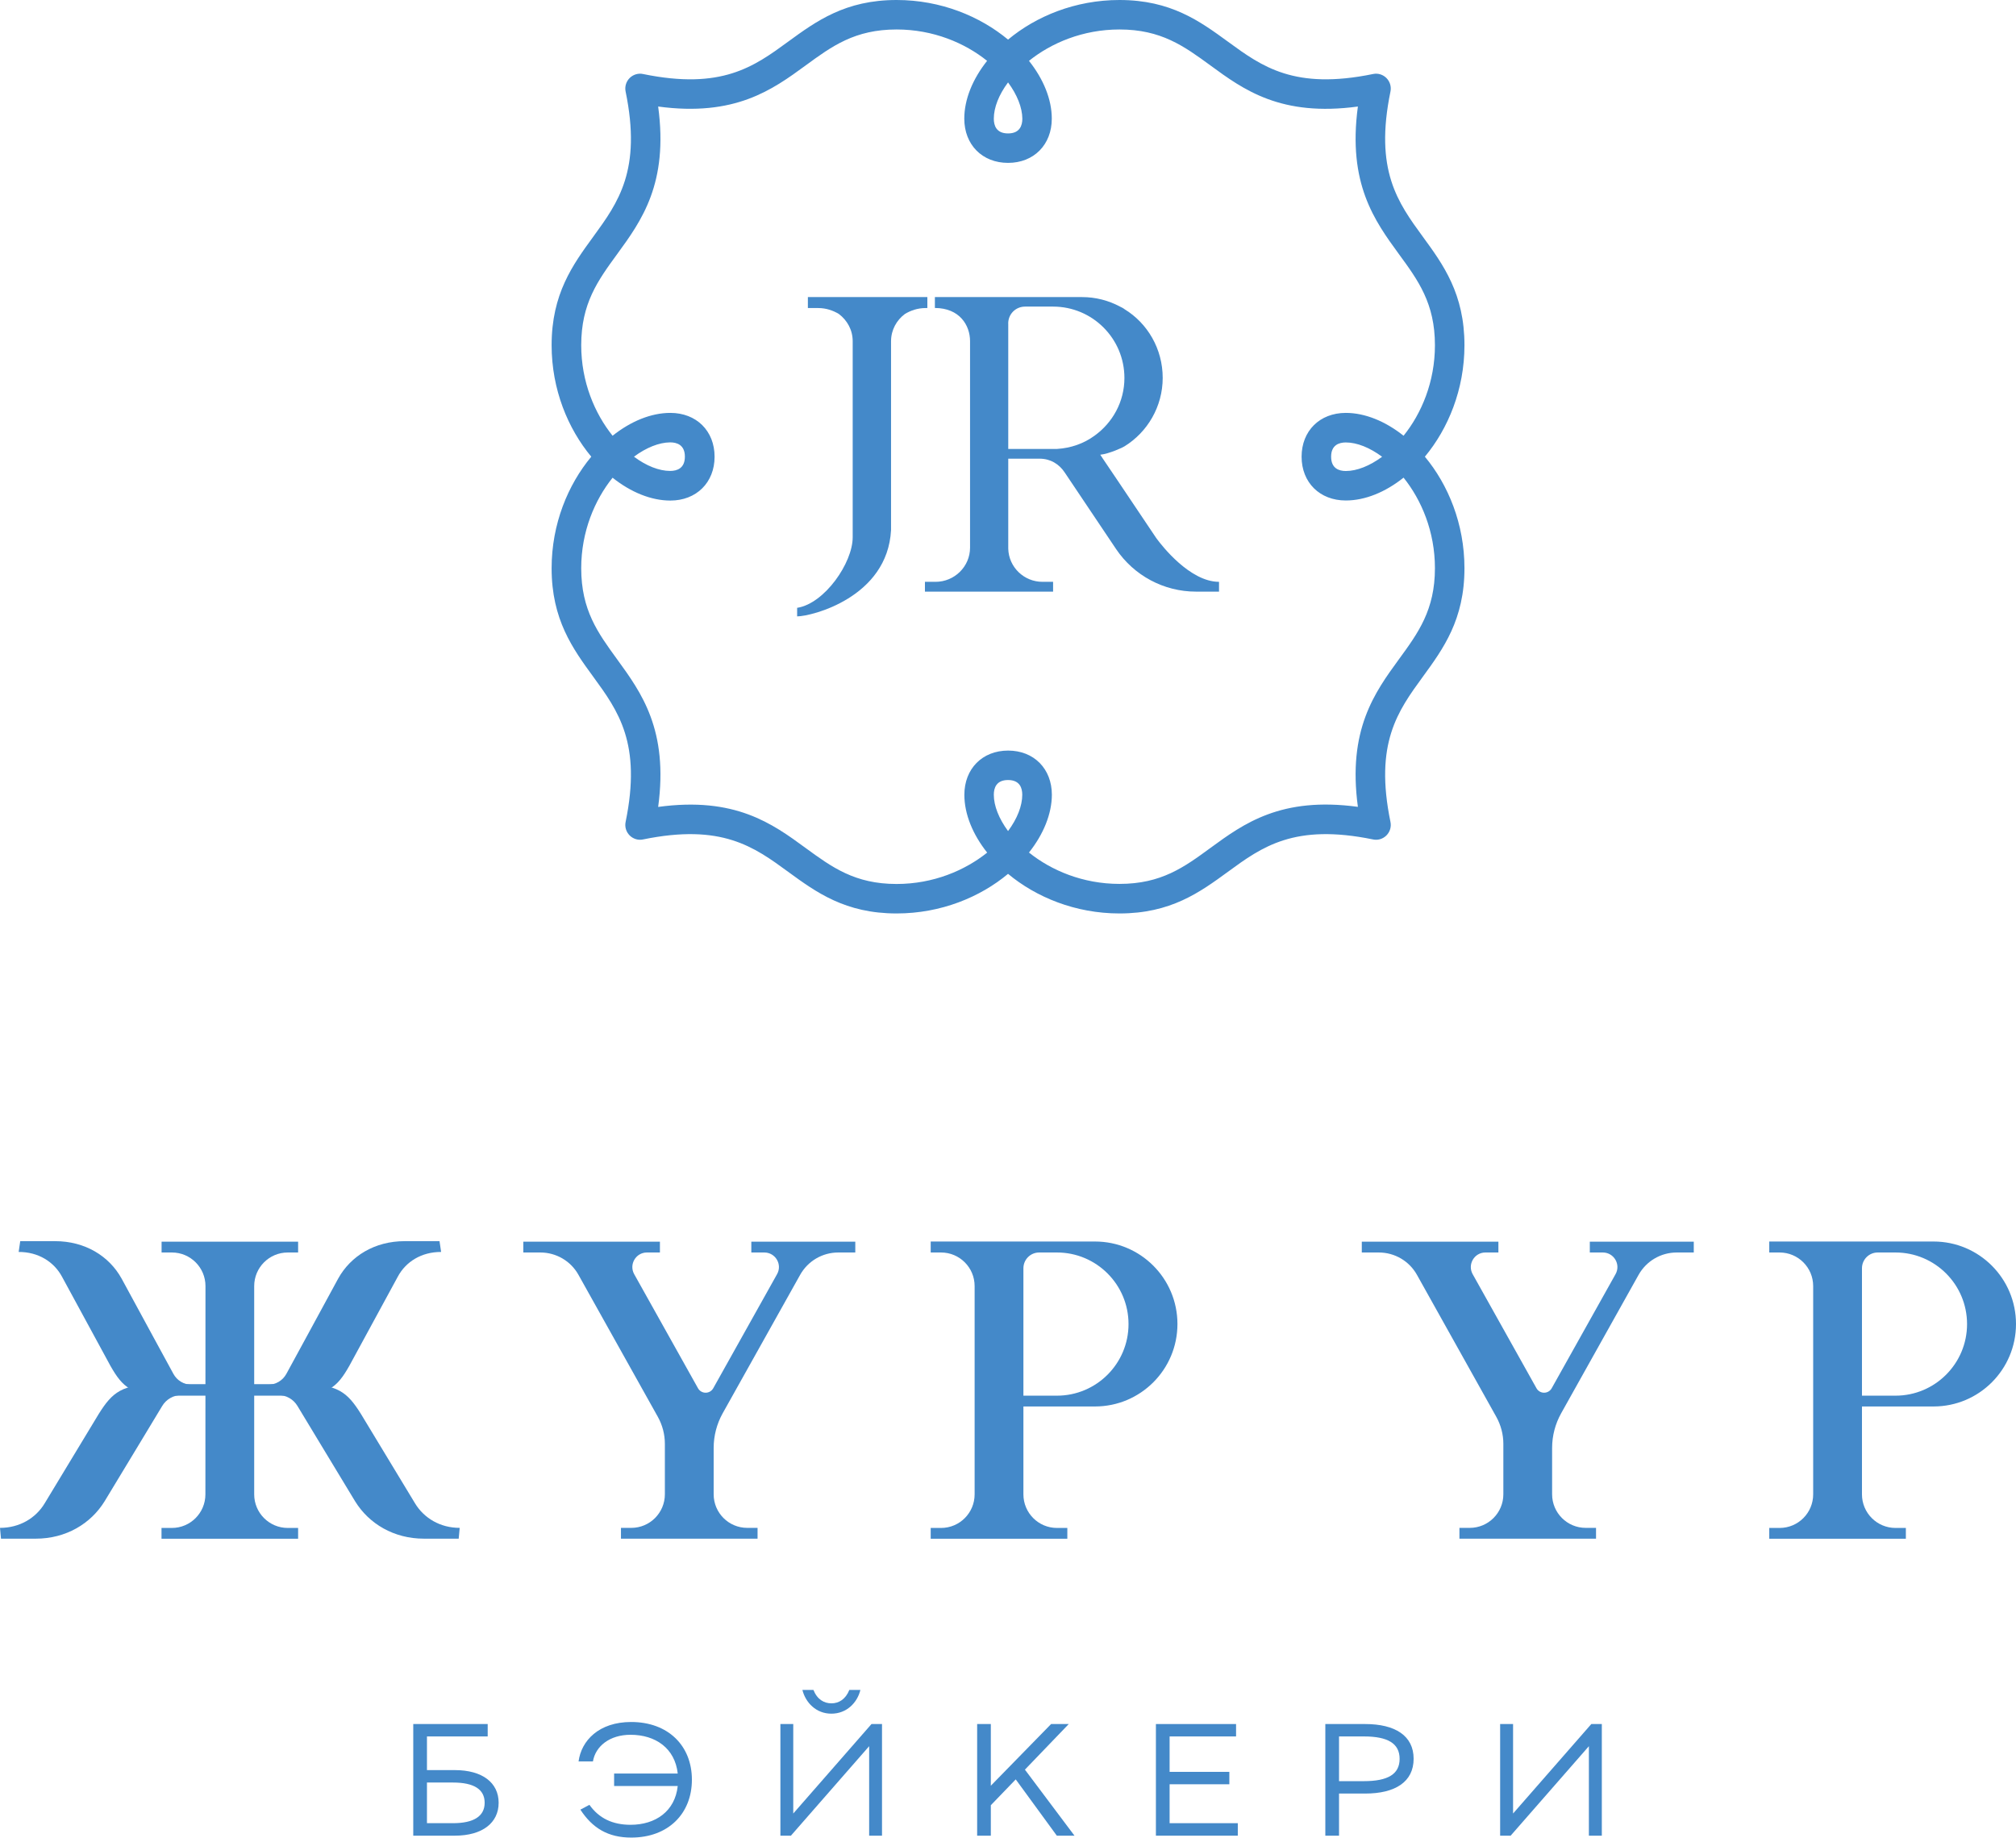
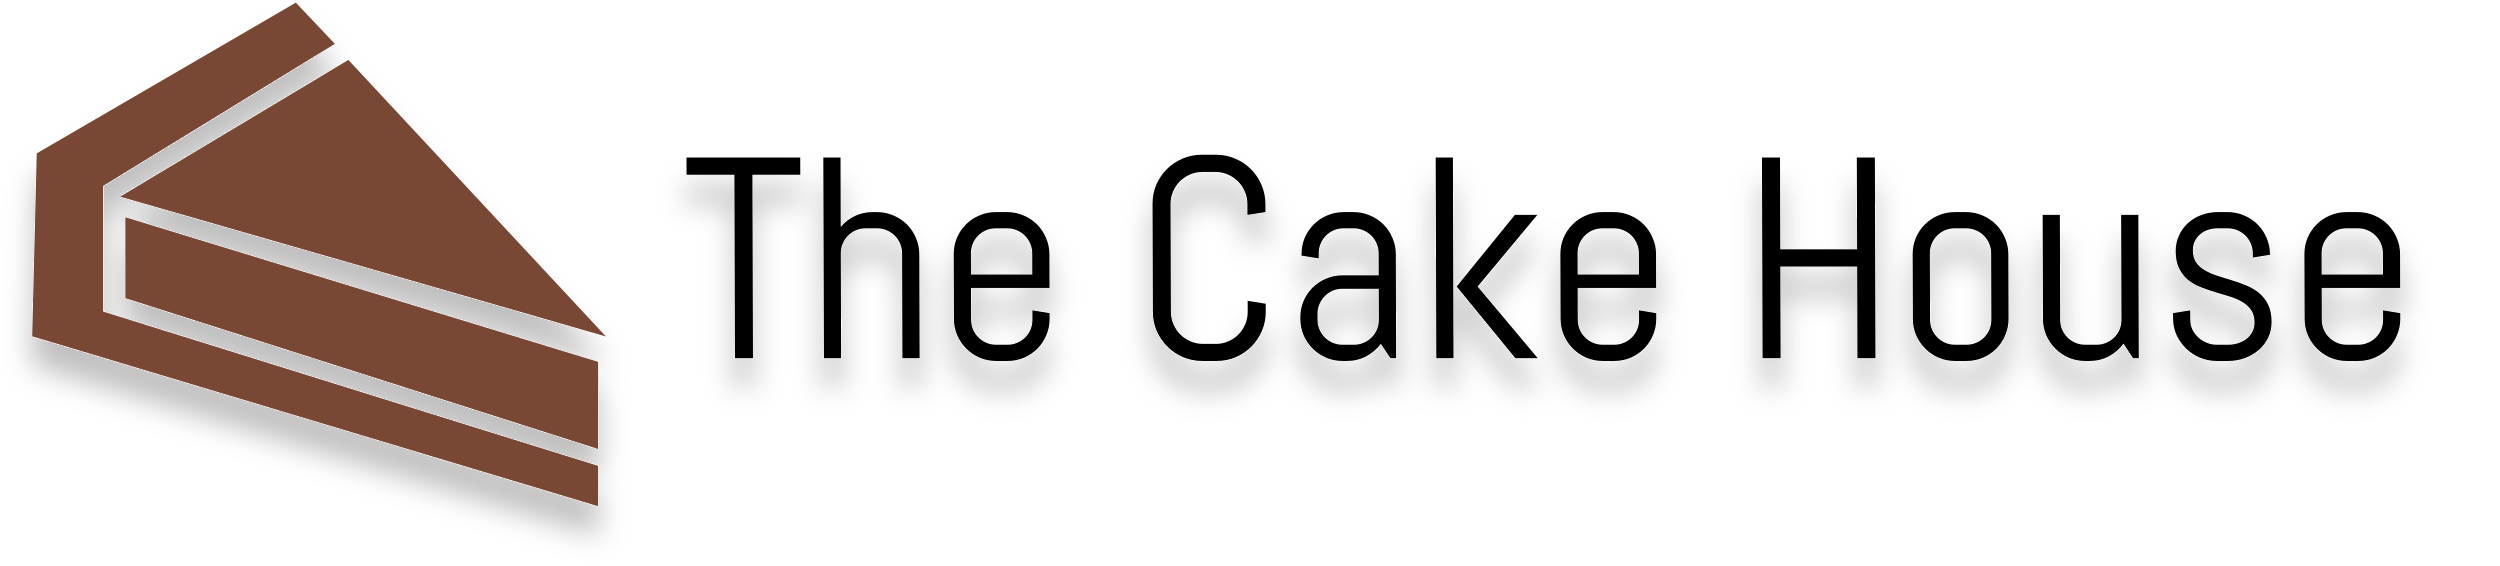
- <svg xmlns="http://www.w3.org/2000/svg" width="79" height="72" viewBox="0 0 79 72" fill="none">
-   <path d="M17.823 69.356C18.902 69.356 19.54 69.849 19.54 70.636C19.54 71.424 18.902 71.925 17.823 71.925H16.194V67.551H19.111V68.037H16.731V69.356H17.823ZM17.748 69.843H16.731V71.436H17.748C18.586 71.436 18.992 71.15 18.992 70.636C18.992 70.117 18.586 69.843 17.748 69.843Z" fill="#4489C9" />
-   <path d="M24.736 72C23.823 72 23.212 71.624 22.743 70.905L23.098 70.717C23.474 71.248 24.011 71.499 24.709 71.499C25.69 71.499 26.451 70.968 26.558 69.98H24.065V69.491H26.558C26.451 68.503 25.69 67.972 24.709 67.972C23.886 67.972 23.334 68.425 23.235 69.016H22.672C22.779 68.204 23.465 67.471 24.733 67.471C26.182 67.471 27.113 68.401 27.113 69.732C27.113 71.063 26.185 72 24.736 72Z" fill="#4489C9" />
-   <path d="M34.566 71.925H34.059V68.419L30.993 71.925H30.581V67.551H31.085V71.057L34.151 67.551H34.563V71.925H34.566ZM33.283 66.214H33.716C33.596 66.713 33.179 67.145 32.579 67.145C31.98 67.145 31.568 66.713 31.443 66.214H31.875C32.025 66.59 32.293 66.74 32.582 66.74C32.866 66.74 33.134 66.587 33.283 66.214Z" fill="#4489C9" />
-   <path d="M40.163 69.338L42.105 71.925H41.413L39.803 69.72L38.827 70.732V71.925H38.291V67.551H38.827V69.968L41.189 67.551H41.881L40.163 69.338Z" fill="#4489C9" />
-   <path d="M45.296 67.551H48.437V68.037H45.833V69.425H48.174V69.911H45.833V71.436H48.505V71.925H45.296V67.551Z" fill="#4489C9" />
-   <path d="M53.498 70.275H52.472V71.925H51.935V67.551H53.495C54.67 67.551 55.395 68.008 55.395 68.912C55.395 69.819 54.67 70.275 53.498 70.275ZM53.447 68.037H52.472V69.789H53.447C54.389 69.789 54.846 69.514 54.846 68.915C54.846 68.315 54.389 68.037 53.447 68.037Z" fill="#4489C9" />
-   <path d="M62.77 71.925H62.263V68.419L59.197 71.925H58.785V67.551H59.292V71.057L62.358 67.551H62.77V71.925Z" fill="#4489C9" />
-   <path d="M43.868 35.791C42.135 35.791 40.596 35.15 39.502 34.239C38.407 35.153 36.868 35.791 35.135 35.791C33.122 35.791 31.986 34.962 30.885 34.159C29.546 33.18 28.282 32.258 25.198 32.891C25.01 32.933 24.81 32.87 24.673 32.733C24.536 32.595 24.476 32.398 24.515 32.208C25.15 29.125 24.226 27.857 23.248 26.517C22.445 25.416 21.616 24.279 21.616 22.265C21.616 20.529 22.257 18.992 23.17 17.894C22.257 16.799 21.616 15.259 21.616 13.526C21.616 11.512 22.445 10.375 23.248 9.274C24.226 7.931 25.15 6.666 24.515 3.584C24.476 3.393 24.536 3.196 24.673 3.058C24.81 2.921 25.01 2.859 25.198 2.9C28.279 3.533 29.546 2.611 30.885 1.632C31.986 0.83 33.122 0 35.135 0C36.871 0 38.407 0.642 39.502 1.552C40.596 0.639 42.135 0 43.868 0C45.881 0 47.017 0.83 48.118 1.632C49.457 2.611 50.724 3.533 53.805 2.9C53.999 2.859 54.193 2.921 54.33 3.058C54.467 3.196 54.527 3.396 54.488 3.584C53.853 6.666 54.777 7.934 55.755 9.274C56.558 10.372 57.387 11.512 57.387 13.526C57.387 15.262 56.746 16.799 55.836 17.894C56.748 18.989 57.387 20.529 57.387 22.265C57.387 24.279 56.558 25.416 55.755 26.517C54.777 27.86 53.853 29.125 54.488 32.208C54.527 32.398 54.467 32.595 54.33 32.733C54.193 32.87 53.996 32.933 53.805 32.891C50.721 32.258 49.457 33.18 48.118 34.159C47.017 34.962 45.881 35.791 43.868 35.791ZM40.322 33.404C41.196 34.105 42.433 34.633 43.868 34.633C45.505 34.633 46.4 33.98 47.435 33.222C48.738 32.27 50.199 31.205 53.211 31.614C52.803 28.6 53.868 27.135 54.819 25.831C55.577 24.793 56.23 23.898 56.23 22.262C56.23 20.827 55.702 19.589 55.001 18.715C54.285 19.285 53.492 19.61 52.737 19.61C51.717 19.61 51.005 18.906 51.005 17.894C51.005 16.883 51.717 16.178 52.737 16.178C53.489 16.178 54.285 16.504 55.001 17.073C55.705 16.199 56.23 14.961 56.23 13.526C56.23 11.888 55.577 10.992 54.819 9.957C53.868 8.653 52.803 7.191 53.211 4.174C50.196 4.583 48.735 3.518 47.435 2.566C46.397 1.808 45.502 1.155 43.868 1.155C42.433 1.155 41.196 1.683 40.322 2.384C40.891 3.1 41.216 3.894 41.216 4.649C41.216 5.669 40.513 6.382 39.502 6.382C38.49 6.382 37.787 5.669 37.787 4.649C37.787 3.897 38.112 3.1 38.681 2.384C37.807 1.683 36.57 1.155 35.135 1.155C33.498 1.155 32.603 1.808 31.568 2.566C30.265 3.518 28.801 4.58 25.791 4.174C26.2 7.191 25.135 8.653 24.184 9.957C23.427 10.995 22.776 11.891 22.776 13.526C22.776 14.961 23.304 16.199 24.005 17.073C24.721 16.504 25.514 16.178 26.269 16.178C27.289 16.178 28.002 16.883 28.002 17.894V17.897C28.002 18.906 27.289 19.613 26.269 19.613C25.517 19.613 24.721 19.288 24.005 18.718C23.304 19.592 22.776 20.83 22.776 22.265C22.776 23.904 23.43 24.799 24.184 25.834C25.132 27.138 26.2 28.6 25.791 31.617C28.804 31.205 30.268 32.273 31.568 33.225C32.606 33.983 33.501 34.636 35.135 34.636C36.57 34.636 37.807 34.108 38.684 33.407C38.115 32.691 37.79 31.894 37.79 31.142C37.79 30.122 38.493 29.409 39.505 29.409C40.516 29.409 41.219 30.122 41.219 31.142C41.216 31.891 40.891 32.688 40.322 33.404ZM39.502 30.563C39.039 30.563 38.944 30.877 38.944 31.139C38.944 31.575 39.144 32.076 39.502 32.563C39.862 32.079 40.059 31.575 40.059 31.139C40.059 30.877 39.964 30.563 39.502 30.563ZM52.737 17.336C52.475 17.336 52.162 17.435 52.162 17.894C52.162 18.357 52.475 18.455 52.737 18.455C53.173 18.455 53.674 18.255 54.16 17.897C53.674 17.536 53.173 17.336 52.737 17.336ZM24.843 17.894C25.326 18.255 25.827 18.452 26.263 18.452C26.525 18.452 26.838 18.354 26.838 17.894V17.891C26.838 17.432 26.525 17.333 26.263 17.333C25.827 17.336 25.326 17.536 24.843 17.894ZM39.502 3.229C39.141 3.712 38.944 4.213 38.944 4.652C38.944 4.914 39.039 5.228 39.502 5.228C39.964 5.228 40.062 4.914 40.062 4.652C40.059 4.216 39.859 3.712 39.502 3.229Z" fill="#4489C9" />
-   <path d="M34.917 20.767V13.362C34.92 12.926 35.135 12.544 35.46 12.302C35.687 12.165 35.961 12.07 36.269 12.07H36.34V11.64H31.658V12.07H32.063C32.371 12.07 32.645 12.165 32.872 12.302C33.2 12.55 33.414 12.929 33.414 13.371V21.051C33.414 22.056 32.314 23.641 31.249 23.814H31.237V24.151C31.801 24.151 34.78 23.408 34.917 20.767Z" fill="#4489C9" />
-   <path d="M38.013 13.368V21.457C38.013 22.2 37.402 22.797 36.662 22.797H36.245V23.181H41.267V22.797H40.849C40.128 22.797 39.531 22.224 39.51 21.502V17.972H40.742C41.154 17.972 41.506 18.177 41.732 18.527L43.736 21.514C44.434 22.549 45.603 23.181 46.865 23.181H47.769V22.797C46.629 22.797 45.526 21.376 45.335 21.117C45.311 21.084 45.302 21.072 45.302 21.072L43.79 18.819L43.218 17.972L43.116 17.817C43.465 17.781 44.008 17.53 44.065 17.488C44.965 16.933 45.562 15.931 45.562 14.806C45.562 13.666 44.965 12.663 44.065 12.114C44.008 12.067 43.951 12.046 43.883 12.01C43.441 11.774 42.937 11.64 42.397 11.64H36.635V12.067C37.605 12.07 38.013 12.747 38.013 13.368ZM39.508 12.678C39.508 12.305 39.8 12.013 40.172 12.013H41.267C42.809 12.013 44.062 13.263 44.062 14.809C44.062 15.743 43.599 16.563 42.889 17.073C42.472 17.378 41.965 17.557 41.425 17.59H39.51V12.678H39.508Z" fill="#4489C9" />
-   <path d="M62.299 48.651V49.075H62.809C63.244 49.075 63.522 49.544 63.307 49.925L60.807 54.392C60.676 54.628 60.339 54.628 60.208 54.392L57.709 49.925C57.497 49.544 57.772 49.075 58.207 49.075H58.717V48.651H53.364V49.075H54.032C54.652 49.075 55.224 49.409 55.526 49.952L58.636 55.517C58.815 55.84 58.911 56.203 58.911 56.571V58.549C58.911 59.274 58.323 59.865 57.596 59.865H57.19V60.288H62.543V59.865H62.138C61.413 59.865 60.822 59.277 60.822 58.549V56.732C60.822 56.257 60.945 55.789 61.177 55.374L64.21 49.952C64.515 49.409 65.084 49.075 65.705 49.075H66.373V48.651H62.299Z" fill="#4489C9" />
-   <path d="M36.471 48.651V49.075H36.877C37.602 49.075 38.192 49.663 38.192 50.391V58.552C38.192 59.277 37.605 59.868 36.877 59.868H36.471V60.291H41.825V59.868H41.419C40.694 59.868 40.104 59.28 40.104 58.552V55.678V55.111V54.688V54.157V49.693C40.104 49.353 40.378 49.075 40.721 49.075H41.419C42.967 49.075 44.223 50.331 44.223 51.88C44.223 53.428 42.967 54.685 41.419 54.685H39.824V55.108H42.91C44.694 55.108 46.14 53.661 46.14 51.877C46.14 50.093 44.694 48.645 42.91 48.645H36.471V48.651Z" fill="#4489C9" />
-   <path d="M16.26 58.898L14.142 55.398C13.609 54.547 13.233 54.234 11.828 54.234H11.249H9.934L9.896 54.658H10.88C11.22 54.658 11.503 54.831 11.658 55.091L12.538 56.547L13.913 58.82C14.459 59.709 15.44 60.288 16.609 60.288H17.975L18.014 59.865C17.25 59.865 16.612 59.483 16.26 58.898Z" fill="#4489C9" />
-   <path d="M15.589 50.021L13.686 53.521C13.203 54.371 12.848 54.685 11.443 54.685H10.865H9.55L9.487 54.261H10.471C10.811 54.261 11.082 54.088 11.223 53.828L12.016 52.372L13.251 50.099C13.743 49.209 14.688 48.631 15.857 48.631H17.223L17.286 49.054C16.519 49.051 15.902 49.436 15.589 50.021Z" fill="#4489C9" />
-   <path d="M1.754 58.898L3.871 55.398C4.405 54.547 4.781 54.234 6.185 54.234H6.764H8.079L8.118 54.658H7.134C6.794 54.658 6.511 54.831 6.355 55.091L5.476 56.547L4.101 58.82C3.555 59.709 2.574 60.288 1.405 60.288H0.039L0 59.865C0.766 59.865 1.405 59.483 1.754 58.898Z" fill="#4489C9" />
-   <path d="M2.428 50.021L4.33 53.521C4.814 54.371 5.168 54.685 6.573 54.685H7.152H8.467L8.53 54.261H7.545C7.205 54.261 6.934 54.088 6.794 53.828L6.001 52.372L4.766 50.099C4.274 49.209 3.328 48.631 2.159 48.631H0.793L0.731 49.054C1.497 49.051 2.112 49.436 2.428 50.021Z" fill="#4489C9" />
-   <path d="M8.049 58.552C8.049 59.277 7.462 59.868 6.734 59.868H6.329V60.291H11.682V59.868H11.276C10.552 59.868 9.961 59.28 9.961 58.552V50.391C9.961 49.666 10.549 49.075 11.276 49.075H11.682V48.651H6.332V49.075H6.737C7.462 49.075 8.052 49.663 8.052 50.391L8.049 58.552Z" fill="#4489C9" />
-   <path d="M29.442 48.651V49.075H29.952C30.387 49.075 30.665 49.544 30.45 49.925L27.951 54.392C27.82 54.628 27.483 54.628 27.351 54.392L24.852 49.925C24.64 49.544 24.915 49.075 25.35 49.075H25.86V48.651H20.507V49.075H21.175C21.795 49.075 22.368 49.409 22.669 49.952L25.78 55.517C25.959 55.84 26.054 56.203 26.054 56.571V58.549C26.054 59.274 25.466 59.865 24.739 59.865H24.333V60.288H29.686V59.865H29.281C28.556 59.865 27.966 59.277 27.966 58.549V56.732C27.966 56.257 28.088 55.789 28.32 55.374L31.354 49.952C31.658 49.409 32.227 49.075 32.848 49.075H33.516V48.651H29.442Z" fill="#4489C9" />
-   <path d="M69.331 48.651V49.075H69.737C70.462 49.075 71.052 49.663 71.052 50.391V58.552C71.052 59.277 70.465 59.868 69.737 59.868H69.331V60.291H74.684V59.868H74.279C73.554 59.868 72.964 59.28 72.964 58.552V55.678V55.111V54.688V54.157V49.693C72.964 49.353 73.238 49.075 73.581 49.075H74.279C75.827 49.075 77.082 50.331 77.082 51.88C77.082 53.428 75.827 54.685 74.279 54.685H72.683V55.108H75.77C77.554 55.108 79 53.661 79 51.877C79 50.093 77.554 48.645 75.77 48.645H69.331V48.651Z" fill="#4489C9" />
+ <svg xmlns="http://www.w3.org/2000/svg" width="349" height="79" viewBox="0 0 349 79" fill="none">
+   <g filter="url(#filter0_d_356_3009)">
+     <path d="M18 27.292L83 46L48.54 9L18 27.292Z" fill="#794835" stroke="#794835" />
+     <path d="M18 41.262V31L83 50.883V62L18 41.262Z" fill="#794835" stroke="#794835" />
+     <path d="M13.897 25.673L45.965 6.018L41.207 1L5.621 21.7L5 46.582L83 70V65.4L13.897 43.864V25.673Z" fill="#794835" stroke="#794835" />
+     <path d="M105.04 24.395L105.116 50H102.596L102.52 24.395H95.841L95.834 21.992H111.712L111.72 24.395H105.04ZM125.975 50L125.932 35.352C125.93 34.87 125.838 34.42 125.654 34.004C125.471 33.574 125.222 33.203 124.909 32.891C124.595 32.578 124.224 32.331 123.793 32.148C123.376 31.966 122.927 31.875 122.445 31.875H120.843C120.362 31.875 119.906 31.966 119.477 32.148C119.061 32.331 118.697 32.578 118.385 32.891C118.074 33.203 117.828 33.574 117.647 34.004C117.465 34.42 117.376 34.87 117.377 35.352L117.421 50H115.018L114.935 21.992H117.337L117.366 31.68C117.911 31.029 118.567 30.521 119.334 30.156C120.101 29.792 120.934 29.609 121.833 29.609H122.438C123.245 29.609 124.008 29.765 124.725 30.078C125.442 30.378 126.068 30.794 126.603 31.328C127.139 31.862 127.557 32.487 127.859 33.203C128.174 33.919 128.332 34.681 128.335 35.488L128.378 50H125.975ZM146.525 44.512C146.528 45.319 146.374 46.081 146.063 46.797C145.766 47.513 145.351 48.138 144.819 48.672C144.287 49.206 143.663 49.629 142.948 49.941C142.233 50.241 141.471 50.391 140.664 50.391H139.062C138.255 50.391 137.493 50.241 136.776 49.941C136.059 49.629 135.433 49.206 134.897 48.672C134.362 48.138 133.937 47.513 133.622 46.797C133.32 46.081 133.168 45.319 133.166 44.512L133.139 35.488C133.137 34.681 133.284 33.919 133.582 33.203C133.892 32.487 134.313 31.862 134.846 31.328C135.378 30.794 136.002 30.378 136.717 30.078C137.432 29.765 138.193 29.609 139.001 29.609H140.602C141.41 29.609 142.172 29.765 142.889 30.078C143.606 30.378 144.232 30.794 144.767 31.328C145.303 31.862 145.721 32.487 146.023 33.203C146.338 33.919 146.496 34.681 146.499 35.488L146.513 40.195H135.556L135.569 44.648C135.57 45.13 135.663 45.586 135.846 46.016C136.03 46.432 136.278 46.797 136.592 47.109C136.905 47.422 137.271 47.669 137.688 47.851C138.118 48.034 138.574 48.125 139.056 48.125H140.657C141.139 48.125 141.588 48.034 142.004 47.851C142.433 47.669 142.804 47.422 143.115 47.109C143.427 46.797 143.673 46.432 143.854 46.016C144.035 45.586 144.125 45.13 144.124 44.648L144.12 43.32L146.523 43.711L146.525 44.512ZM144.096 35.352C144.094 34.87 144.002 34.42 143.818 34.004C143.635 33.574 143.386 33.203 143.073 32.891C142.759 32.578 142.388 32.331 141.957 32.148C141.54 31.966 141.091 31.875 140.609 31.875H139.007C138.526 31.875 138.07 31.966 137.641 32.148C137.225 32.331 136.861 32.578 136.549 32.891C136.238 33.203 135.992 33.574 135.811 34.004C135.63 34.42 135.54 34.87 135.541 35.352L135.55 38.32H144.105L144.096 35.352ZM176.698 43.516C176.701 44.466 176.521 45.358 176.159 46.191C175.81 47.025 175.324 47.754 174.701 48.379C174.078 49.004 173.35 49.498 172.518 49.863C171.686 50.215 170.794 50.391 169.844 50.391H167.852C166.901 50.391 166.002 50.215 165.155 49.863C164.32 49.498 163.59 49.004 162.963 48.379C162.336 47.754 161.839 47.025 161.472 46.191C161.118 45.358 160.939 44.466 160.937 43.516L160.892 28.477C160.889 27.526 161.062 26.634 161.411 25.801C161.773 24.967 162.266 24.238 162.889 23.613C163.512 22.988 164.24 22.5 165.072 22.148C165.917 21.784 166.815 21.602 167.766 21.602H169.758C170.709 21.602 171.601 21.784 172.436 22.148C173.27 22.5 174 22.988 174.627 23.613C175.254 24.238 175.745 24.967 176.099 25.801C176.466 26.634 176.651 27.526 176.654 28.477L176.657 29.609L174.139 30L174.134 28.477C174.132 27.852 174.013 27.272 173.777 26.738C173.541 26.191 173.221 25.716 172.816 25.312C172.411 24.909 171.935 24.59 171.387 24.355C170.853 24.121 170.273 24.004 169.648 24.004H167.89C167.265 24.004 166.68 24.121 166.133 24.355C165.6 24.59 165.126 24.909 164.711 25.312C164.308 25.716 163.99 26.191 163.758 26.738C163.525 27.272 163.409 27.852 163.411 28.477L163.456 43.516C163.458 44.141 163.577 44.726 163.813 45.273C164.049 45.807 164.369 46.282 164.774 46.699C165.192 47.103 165.668 47.422 166.203 47.656C166.75 47.891 167.337 48.008 167.962 48.008H169.719C170.344 48.008 170.924 47.891 171.457 47.656C172.003 47.422 172.477 47.103 172.88 46.699C173.282 46.282 173.6 45.807 173.832 45.273C174.065 44.726 174.181 44.141 174.179 43.516L174.174 41.992L176.695 42.402L176.698 43.516ZM194.1 50L192.766 48.008C192.222 48.724 191.54 49.303 190.721 49.746C189.902 50.176 189.004 50.391 188.027 50.391H187.422C186.615 50.391 185.852 50.241 185.135 49.941C184.418 49.629 183.792 49.206 183.257 48.672C182.721 48.138 182.296 47.513 181.981 46.797C181.68 46.081 181.528 45.319 181.525 44.512L181.525 44.316C181.522 43.509 181.67 42.747 181.967 42.031C182.278 41.315 182.699 40.69 183.231 40.156C183.764 39.622 184.387 39.206 185.103 38.906C185.818 38.594 186.579 38.437 187.386 38.437H192.464L192.455 35.352C192.454 34.87 192.361 34.42 192.178 34.004C191.994 33.574 191.746 33.203 191.432 32.891C191.119 32.578 190.747 32.331 190.317 32.148C189.9 31.966 189.45 31.875 188.968 31.875H187.562C187.08 31.875 186.625 31.966 186.196 32.148C185.78 32.331 185.416 32.578 185.104 32.891C184.793 33.203 184.546 33.574 184.365 34.004C184.184 34.42 184.094 34.87 184.096 35.352L184.098 36.074L181.695 35.684L181.694 35.488C181.692 34.681 181.839 33.919 182.136 33.203C182.447 32.487 182.868 31.862 183.4 31.328C183.933 30.794 184.556 30.378 185.272 30.078C185.987 29.765 186.748 29.609 187.555 29.609H188.962C189.769 29.609 190.531 29.765 191.248 30.078C191.965 30.378 192.591 30.794 193.127 31.328C193.662 31.862 194.081 32.487 194.382 33.203C194.697 33.919 194.856 34.681 194.858 35.488L194.901 50H194.1ZM192.47 40.312H187.392C186.91 40.312 186.455 40.404 186.025 40.586C185.609 40.768 185.246 41.022 184.934 41.347C184.622 41.66 184.376 42.031 184.195 42.461C184.014 42.877 183.924 43.327 183.926 43.808L183.928 44.648C183.93 45.13 184.022 45.586 184.206 46.016C184.389 46.432 184.638 46.797 184.951 47.109C185.265 47.422 185.63 47.669 186.047 47.851C186.477 48.034 186.933 48.125 187.415 48.125H189.017C189.498 48.125 189.947 48.034 190.364 47.851C190.793 47.669 191.163 47.422 191.475 47.109C191.786 46.797 192.032 46.432 192.214 46.016C192.395 45.586 192.484 45.13 192.483 44.648L192.47 40.312ZM211.542 50L203.348 40L211.482 30H214.607L206.278 40L214.667 50H211.542ZM200.507 50L200.423 21.992H202.826L202.909 50H200.507ZM231.213 44.512C231.215 45.319 231.061 46.081 230.751 46.797C230.454 47.513 230.039 48.138 229.507 48.672C228.974 49.206 228.351 49.629 227.635 49.941C226.92 50.241 226.159 50.391 225.352 50.391H223.75C222.943 50.391 222.181 50.241 221.463 49.941C220.746 49.629 220.12 49.206 219.585 48.672C219.049 48.138 218.624 47.513 218.31 46.797C218.008 46.081 217.856 45.319 217.854 44.512L217.827 35.488C217.824 34.681 217.972 33.919 218.269 33.203C218.58 32.487 219.001 31.862 219.533 31.328C220.065 30.794 220.689 30.378 221.404 30.078C222.12 29.765 222.881 29.609 223.688 29.609H225.29C226.097 29.609 226.859 29.765 227.576 30.078C228.293 30.378 228.92 30.794 229.455 31.328C229.99 31.862 230.409 32.487 230.711 33.203C231.025 33.919 231.184 34.681 231.186 35.488L231.2 40.195H220.243L220.256 44.648C220.258 45.13 220.35 45.586 220.534 46.016C220.717 46.432 220.966 46.797 221.279 47.109C221.593 47.422 221.958 47.669 222.375 47.851C222.805 48.034 223.261 48.125 223.743 48.125H225.345C225.827 48.125 226.276 48.034 226.692 47.851C227.121 47.669 227.491 47.422 227.803 47.109C228.114 46.797 228.361 46.432 228.542 46.016C228.723 45.586 228.812 45.13 228.811 44.648L228.807 43.32L231.211 43.711L231.213 44.512ZM228.783 35.352C228.782 34.87 228.689 34.42 228.506 34.004C228.322 33.574 228.074 33.203 227.76 32.891C227.447 32.578 227.075 32.331 226.645 32.148C226.228 31.966 225.778 31.875 225.296 31.875H223.695C223.213 31.875 222.758 31.966 222.329 32.148C221.912 32.331 221.549 32.578 221.237 32.891C220.925 33.203 220.679 33.574 220.498 34.004C220.317 34.42 220.227 34.87 220.229 35.352L220.238 38.32H228.792L228.783 35.352ZM259.296 50L259.258 37.207H248.535L248.573 50H246.053L245.97 21.992H248.49L248.528 34.805H259.25L259.212 21.992H261.732L261.815 50H259.296ZM280.393 44.512C280.395 45.319 280.241 46.081 279.931 46.797C279.633 47.513 279.219 48.138 278.686 48.672C278.154 49.206 277.53 49.629 276.815 49.941C276.1 50.241 275.339 50.391 274.531 50.391H272.93C272.122 50.391 271.36 50.241 270.643 49.941C269.926 49.629 269.3 49.206 268.764 48.672C268.229 48.138 267.804 47.513 267.489 46.797C267.188 46.081 267.036 45.319 267.033 44.512L267.006 35.488C267.004 34.681 267.151 33.919 267.449 33.203C267.759 32.487 268.181 31.862 268.713 31.328C269.245 30.794 269.869 30.378 270.584 30.078C271.299 29.765 272.061 29.609 272.868 29.609H274.469C275.277 29.609 276.039 29.765 276.756 30.078C277.473 30.378 278.099 30.794 278.635 31.328C279.17 31.862 279.589 32.487 279.89 33.203C280.205 33.919 280.363 34.681 280.366 35.488L280.393 44.512ZM277.963 35.352C277.962 34.87 277.869 34.42 277.686 34.004C277.502 33.574 277.254 33.203 276.94 32.891C276.627 32.578 276.255 32.331 275.825 32.148C275.407 31.966 274.958 31.875 274.476 31.875H272.875C272.393 31.875 271.937 31.966 271.508 32.148C271.092 32.331 270.728 32.578 270.417 32.891C270.105 33.203 269.859 33.574 269.678 34.004C269.497 34.42 269.407 34.87 269.408 35.352L269.436 44.648C269.437 45.13 269.53 45.586 269.714 46.016C269.897 46.432 270.146 46.797 270.459 47.109C270.772 47.422 271.138 47.669 271.555 47.851C271.985 48.034 272.441 48.125 272.923 48.125H274.524C275.006 48.125 275.455 48.034 275.871 47.851C276.3 47.669 276.671 47.422 276.982 47.109C277.294 46.797 277.54 46.432 277.721 46.016C277.902 45.586 277.992 45.13 277.991 44.648L277.963 35.352ZM297.772 50L296.438 47.969C295.893 48.711 295.212 49.303 294.393 49.746C293.574 50.176 292.676 50.391 291.699 50.391H291.094C290.286 50.391 289.524 50.241 288.807 49.941C288.09 49.629 287.464 49.206 286.928 48.672C286.393 48.138 285.968 47.513 285.653 46.797C285.352 46.081 285.2 45.319 285.197 44.512L285.154 30H287.557L287.6 44.648C287.602 45.13 287.694 45.586 287.878 46.016C288.061 46.432 288.31 46.797 288.623 47.109C288.936 47.422 289.302 47.669 289.719 47.851C290.149 48.034 290.605 48.125 291.087 48.125H292.689C293.17 48.125 293.619 48.034 294.035 47.851C294.465 47.669 294.835 47.422 295.146 47.109C295.458 46.797 295.704 46.432 295.885 46.016C296.066 45.586 296.156 45.13 296.155 44.648L296.111 30H298.514L298.573 50H297.772ZM317.113 44.922C317.115 45.729 316.954 46.471 316.631 47.148C316.307 47.812 315.866 48.385 315.308 48.867C314.749 49.349 314.1 49.726 313.358 50C312.63 50.26 311.862 50.391 311.055 50.391H309.453C308.646 50.391 307.871 50.241 307.128 49.941C306.397 49.629 305.752 49.206 305.19 48.672C304.642 48.138 304.197 47.513 303.856 46.797C303.529 46.081 303.364 45.319 303.361 44.512L303.359 43.711L305.76 43.32L305.764 44.648C305.766 45.13 305.865 45.586 306.061 46.016C306.271 46.432 306.545 46.797 306.885 47.109C307.224 47.422 307.616 47.669 308.059 47.851C308.502 48.034 308.965 48.125 309.446 48.125H311.048C311.53 48.125 311.992 48.053 312.434 47.91C312.876 47.767 313.266 47.565 313.604 47.304C313.955 47.031 314.227 46.706 314.421 46.328C314.629 45.95 314.732 45.521 314.73 45.039C314.728 44.323 314.57 43.737 314.256 43.281C313.942 42.825 313.525 42.448 313.003 42.148C312.494 41.836 311.907 41.582 311.243 41.387C310.591 41.178 309.92 40.976 309.229 40.781C308.538 40.573 307.861 40.338 307.196 40.078C306.544 39.818 305.957 39.479 305.435 39.062C304.926 38.633 304.514 38.099 304.2 37.461C303.885 36.823 303.727 36.029 303.724 35.078C303.722 34.271 303.876 33.535 304.186 32.871C304.497 32.194 304.918 31.614 305.451 31.133C305.983 30.651 306.6 30.28 307.303 30.019C308.018 29.746 308.779 29.609 309.587 29.609H310.993C311.8 29.609 312.562 29.765 313.279 30.078C313.996 30.378 314.623 30.794 315.158 31.328C315.694 31.862 316.112 32.487 316.414 33.203C316.728 33.919 316.887 34.681 316.889 35.488L316.889 35.566L314.488 35.957L314.486 35.352C314.485 34.87 314.393 34.42 314.209 34.004C314.025 33.574 313.777 33.203 313.464 32.891C313.15 32.578 312.778 32.331 312.348 32.148C311.931 31.966 311.481 31.875 311 31.875H309.593C309.112 31.875 308.656 31.947 308.227 32.09C307.811 32.233 307.447 32.441 307.135 32.715C306.823 32.975 306.577 33.294 306.396 33.672C306.214 34.049 306.125 34.479 306.126 34.961C306.128 35.651 306.286 36.217 306.6 36.66C306.914 37.09 307.325 37.454 307.833 37.754C308.355 38.053 308.942 38.307 309.594 38.516C310.258 38.711 310.929 38.919 311.607 39.141C312.298 39.349 312.969 39.59 313.621 39.863C314.286 40.137 314.873 40.488 315.382 40.918C315.904 41.347 316.322 41.888 316.637 42.539C316.951 43.177 317.11 43.971 317.113 44.922ZM335.08 44.512C335.083 45.319 334.929 46.081 334.618 46.797C334.321 47.513 333.906 48.138 333.374 48.672C332.841 49.206 332.218 49.629 331.503 49.941C330.787 50.241 330.026 50.391 329.219 50.391H327.617C326.81 50.391 326.048 50.241 325.331 49.941C324.614 49.629 323.987 49.206 323.452 48.672C322.916 48.138 322.491 47.513 322.177 46.797C321.875 46.081 321.723 45.319 321.721 44.512L321.694 35.488C321.692 34.681 321.839 33.919 322.136 33.203C322.447 32.487 322.868 31.862 323.4 31.328C323.933 30.794 324.556 30.378 325.272 30.078C325.987 29.765 326.748 29.609 327.555 29.609H329.157C329.964 29.609 330.726 29.765 331.443 30.078C332.16 30.378 332.787 30.794 333.322 31.328C333.858 31.862 334.276 32.487 334.578 33.203C334.892 33.919 335.051 34.681 335.053 35.488L335.067 40.195H324.11L324.124 44.648C324.125 45.13 324.217 45.586 324.401 46.016C324.585 46.432 324.833 46.797 325.146 47.109C325.46 47.422 325.825 47.669 326.242 47.851C326.673 48.034 327.129 48.125 327.61 48.125H329.212C329.694 48.125 330.143 48.034 330.559 47.851C330.988 47.669 331.358 47.422 331.67 47.109C331.981 46.797 332.228 46.432 332.409 46.016C332.59 45.586 332.68 45.13 332.678 44.648L332.674 43.32L335.078 43.711L335.08 44.512ZM332.651 35.352C332.649 34.87 332.557 34.42 332.373 34.004C332.19 33.574 331.941 33.203 331.628 32.891C331.314 32.578 330.942 32.331 330.512 32.148C330.095 31.966 329.645 31.875 329.164 31.875H327.562C327.08 31.875 326.625 31.966 326.196 32.148C325.78 32.331 325.416 32.578 325.104 32.891C324.793 33.203 324.546 33.574 324.365 34.004C324.184 34.42 324.094 34.87 324.096 35.352L324.105 38.32H332.659L332.651 35.352Z" fill="black" />
+   </g>
+   <defs>
+     <filter id="filter0_d_356_3009" x="0.491" y="0.369" width="338.607" height="78.303" filterUnits="userSpaceOnUse" color-interpolation-filters="sRGB">
+       <feFlood flood-opacity="0" result="BackgroundImageFix" />
+       <feColorMatrix in="SourceAlpha" type="matrix" values="0 0 0 0 0 0 0 0 0 0 0 0 0 0 0 0 0 0 127 0" result="hardAlpha" />
+       <feOffset dy="4" />
+       <feGaussianBlur stdDeviation="2" />
+       <feComposite in2="hardAlpha" operator="out" />
+       <feColorMatrix type="matrix" values="0 0 0 0 0 0 0 0 0 0 0 0 0 0 0 0 0 0 0.25 0" />
+       <feBlend mode="normal" in2="BackgroundImageFix" result="effect1_dropShadow_356_3009" />
+       <feBlend mode="normal" in="SourceGraphic" in2="effect1_dropShadow_356_3009" result="shape" />
+     </filter>
+   </defs>
</svg>
